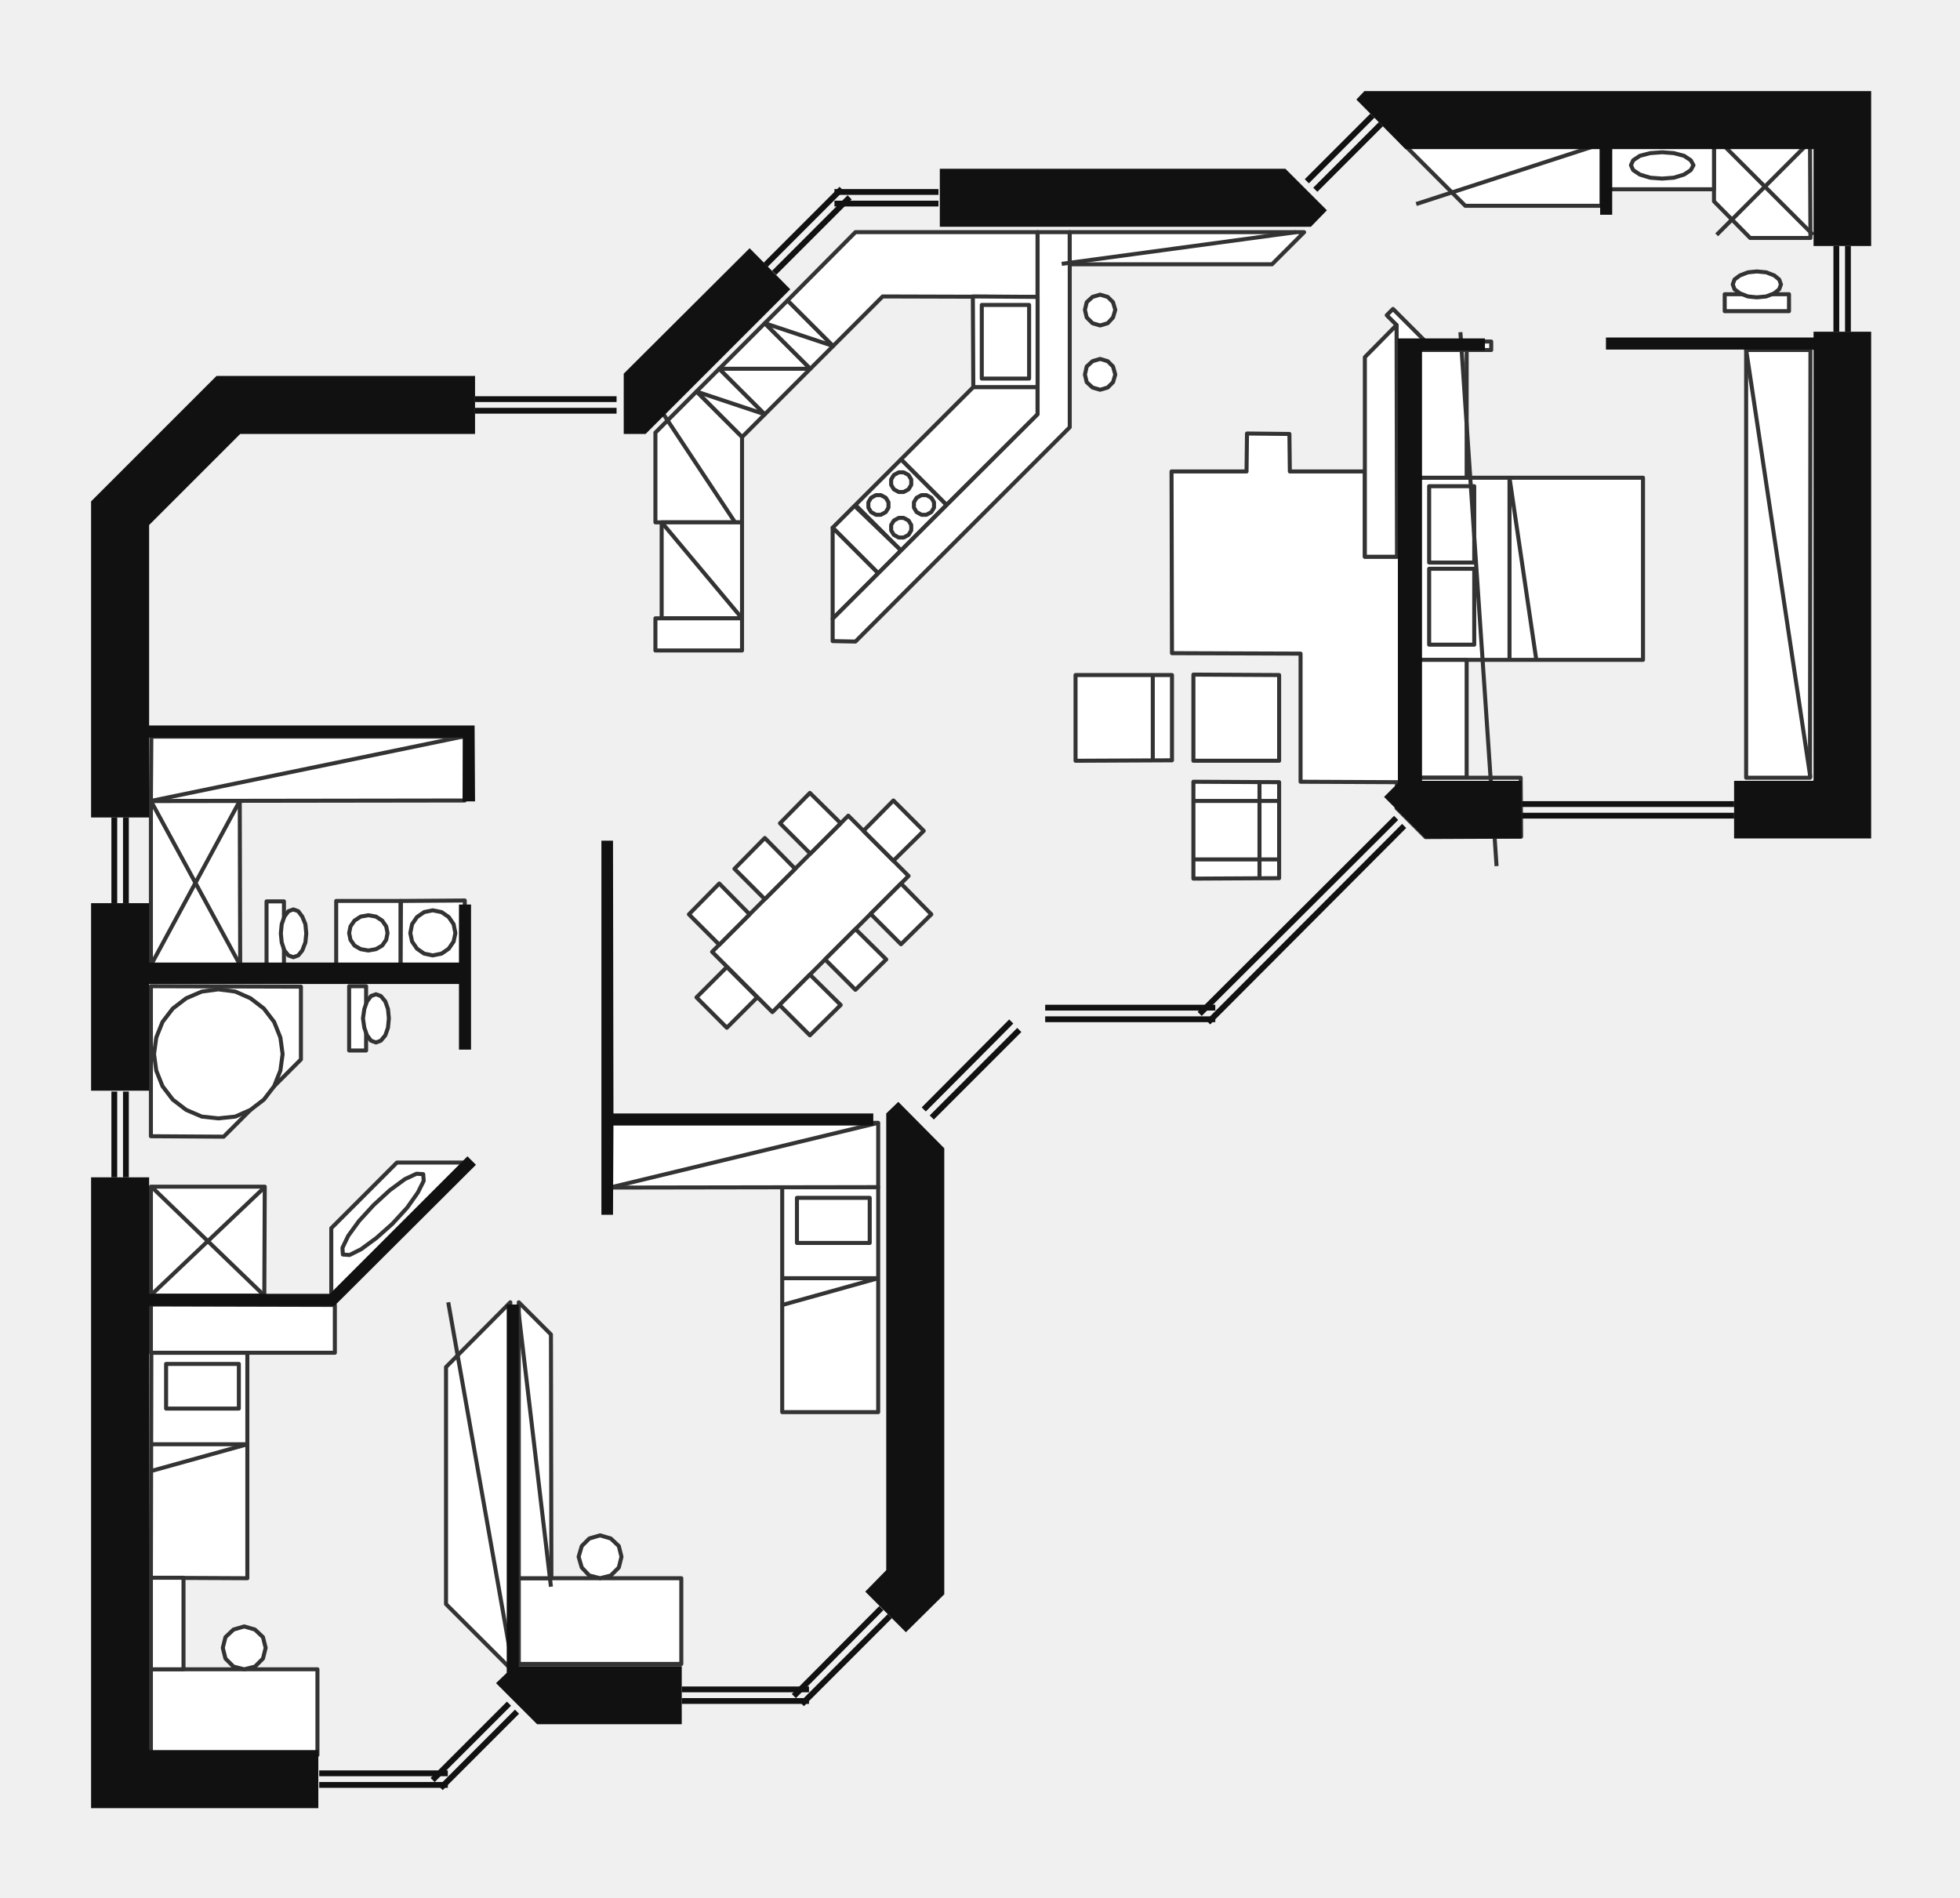
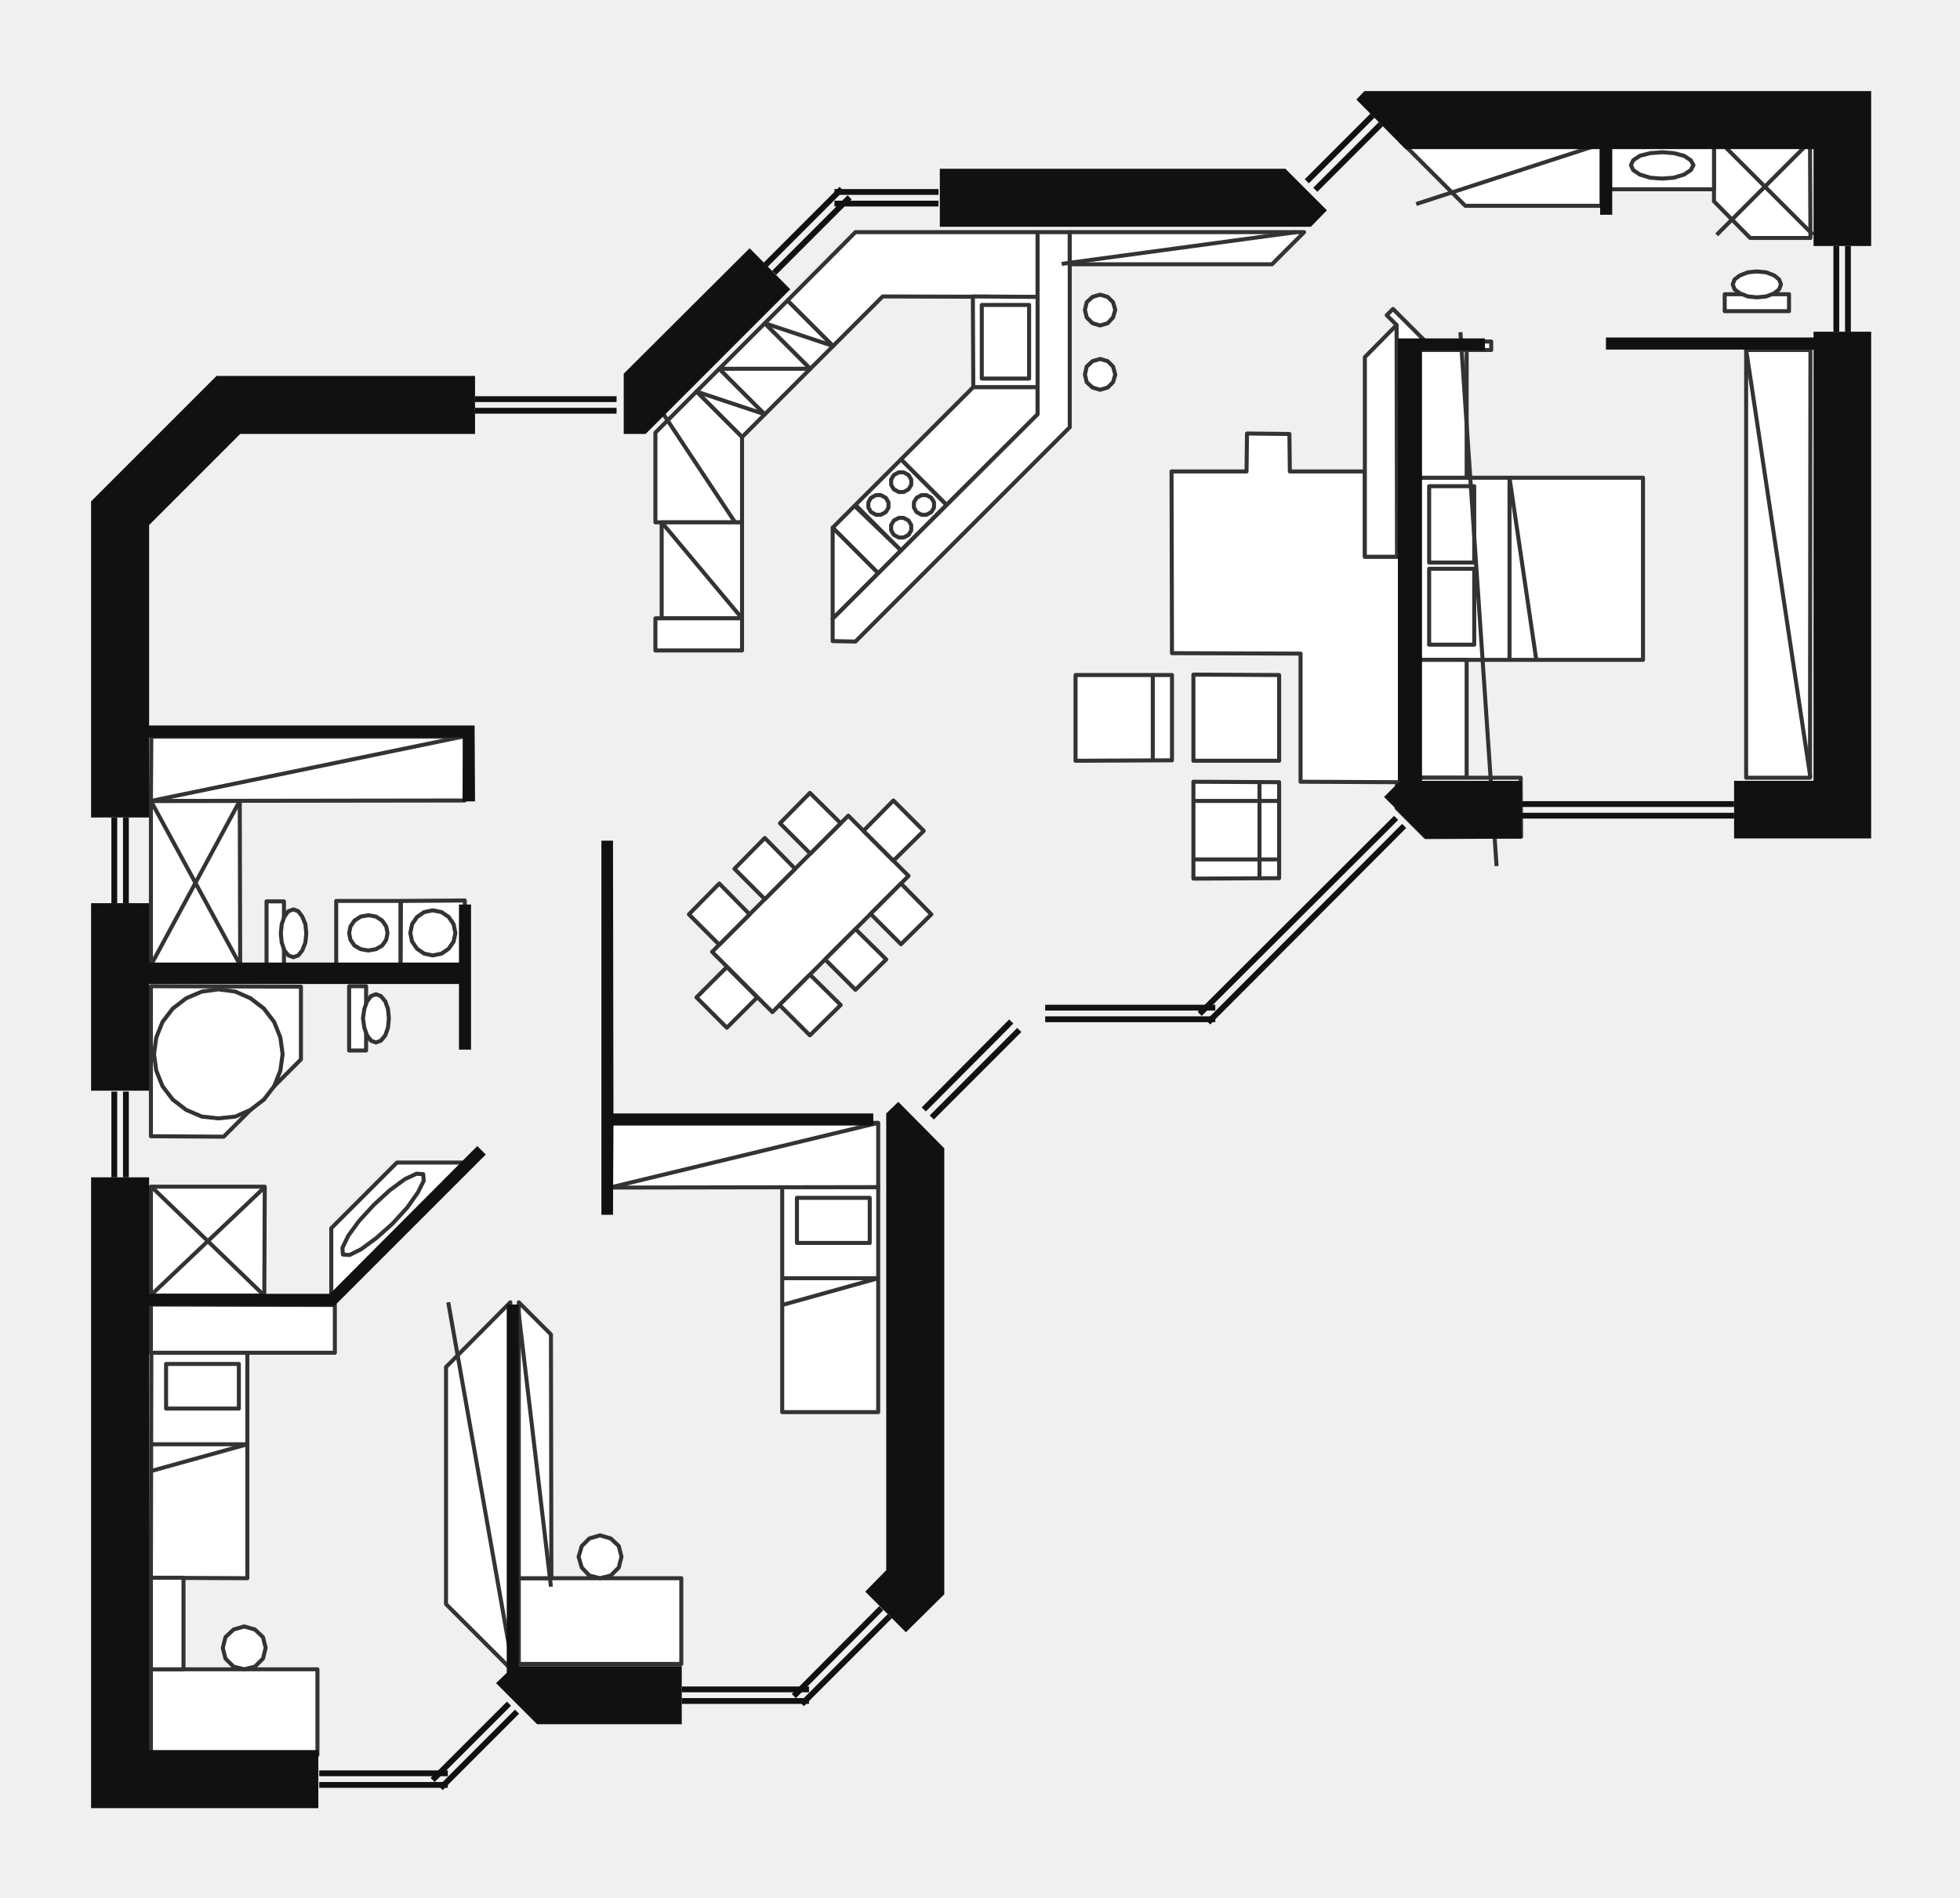
<svg xmlns="http://www.w3.org/2000/svg" viewBox="0 0 439 425" class="floorplan" role="img" aria-label="Půdorys domu 170g78-flexi se zařízením">
  <defs>
    <marker id="sip" viewBox="0 0 10 10" refX="8" refY="5" markerWidth="7" markerHeight="7" orient="auto">
      <path d="M0 0 L10 5 L0 10 Z" fill="#111111" />
    </marker>
    <pattern id="sraf" width="7" height="7" patternUnits="userSpaceOnUse" patternTransform="rotate(45)">
      <path d="M0 0 L0 7" stroke="#8C8C8C" stroke-width=".8" />
    </pattern>
  </defs>
  <style>.furn path{vector-effect:non-scaling-stroke}.doors .arc{stroke-dasharray:2 2;stroke-width:.5}.terasa{fill:url(#sraf);stroke:#8C8C8C;stroke-width:.6}</style>
  <g class="furn" fill="#fff" stroke="#333333" stroke-width=".9" stroke-linejoin="round">
    <path d="M171.3 92.8 L166.2 97.9 L156.0 87.7 L161.1 82.6 L171.3 92.8 Z" />
    <path d="M171.3 92.8 L156.0 87.7" />
    <path d="M181.5 82.6 L171.3 92.8 L161.1 82.6 L171.3 72.4 L181.5 82.6 Z" />
    <path d="M181.5 82.6 L161.1 82.6" />
    <path d="M186.6 77.5 L181.5 82.6 L171.3 72.4 L176.4 67.3 L186.6 77.5 Z" />
    <path d="M186.6 77.5 L171.3 72.4" />
    <path d="M197.7 66.4 L186.6 77.5 L176.4 67.3 L191.6 52.0 L232.4 52.0 L232.4 66.5 L197.7 66.4 Z" />
    <path d="M201.8 102.9 L218.0 86.7 L232.4 86.7 L232.4 92.8 L212.0 113.1 L201.8 102.9 Z" />
    <path d="M191.6 113.1 L201.8 102.9 L212.0 113.1 L201.8 123.3 L191.6 113.1 Z" />
    <path d="M205.3 111.5 L204.7 112.5 L204.7 113.7 L205.3 114.7 L206.4 115.3 L207.5 115.3 L208.6 114.7 L209.2 113.7 L209.2 112.5 L208.6 111.5 L207.5 110.9 L206.4 110.9 Z" />
    <path d="M200.2 116.6 L199.6 117.6 L199.6 118.8 L200.2 119.8 L201.3 120.4 L202.4 120.4 L203.5 119.8 L204.1 118.8 L204.1 117.6 L203.5 116.6 L202.4 116.0 L201.3 116.0 Z" />
    <path d="M200.2 106.4 L199.6 107.4 L199.6 108.6 L200.2 109.6 L201.3 110.2 L202.4 110.2 L203.5 109.6 L204.1 108.6 L204.1 107.4 L203.5 106.4 L202.4 105.8 L201.3 105.8 Z" />
    <path d="M195.1 111.5 L194.5 112.5 L194.5 113.7 L195.1 114.7 L196.2 115.3 L197.3 115.3 L198.4 114.7 L199.0 113.7 L199.0 112.5 L198.4 111.5 L197.3 110.9 L196.2 110.9 Z" />
    <path d="M191.4 113.3 L201.8 123.3 L196.7 128.4 L186.5 118.2 L191.4 113.3 Z" />
    <path d="M166.2 97.9 L166.2 117.0 L146.8 117.0 L146.8 96.9 L156.0 87.7 L166.2 97.9 Z" />
    <path d="M166.1 119.2 L146.7 89.9" />
    <path d="M166.2 117.0 L166.2 138.5 L148.2 138.5 L148.2 117.0 L166.2 117.0 Z" />
    <path d="M166.2 138.5 L148.2 117.0" />
    <path d="M166.2 138.5 L166.2 145.7 L146.8 145.7 L146.8 138.5 L166.2 138.5 Z" />
    <path d="M186.5 138.6 L186.5 118.2 L196.7 128.4 L186.5 138.6 Z" />
    <path d="M186.5 143.6 L186.5 138.6 L232.4 92.8 L232.4 52.0 L239.6 52.0 L239.6 95.7 L191.6 143.7 L186.5 143.6 Z" />
    <path d="M232.4 66.5 L232.4 86.7 L218.0 86.7 L217.9 66.4 L232.4 66.5 Z" />
    <path d="M230.5 84.8 L230.5 68.3 L219.9 68.3 L219.9 84.8 Z" />
    <path d="M383.9 45.1 L383.9 31.6 L405.4 31.6 L405.5 53.3 L392.0 53.3 L383.9 45.1 Z" />
    <path d="M406.1 52.6 L384.5 31.0" />
    <path d="M384.5 52.6 L406.1 31.0" />
    <path d="M33.8 179.4 L53.7 179.4 L53.8 216.2 L33.8 216.2 L33.8 179.4 Z" />
    <path d="M53.8 216.2 L33.8 179.4" />
    <path d="M33.8 216.2 L53.7 179.4" />
    <path d="M59.2 290.2 L34.3 290.2 L33.8 289.8 L33.8 265.8 L59.3 265.8 L59.2 290.2 Z" />
    <path d="M59.4 265.8 L33.7 290.2" />
    <path d="M59.3 290.3 L33.8 265.7" />
    <path d="M50.1 254.6 L33.8 254.5 L33.8 220.9 L67.4 221.0 L67.4 237.3 L50.1 254.6 Z" />
    <path d="M48.9 221.6 L45.2 222.1 L41.7 223.6 L38.7 225.9 L36.4 228.9 L35.0 232.4 L34.5 236.1 L35.0 239.8 L36.4 243.3 L38.7 246.3 L41.7 248.6 L45.2 250.1 L48.9 250.5 L52.7 250.1 L56.1 248.6 L59.1 246.3 L61.4 243.3 L62.8 239.8 L63.3 236.1 L62.8 232.4 L61.4 228.9 L59.1 225.9 L56.1 223.6 L52.7 222.1 Z" />
    <path d="M74.2 275.1 L88.9 260.4 L104.1 260.4 L74.2 290.3 L74.2 275.1 Z" />
    <path d="M94.8 263.0 L93.3 262.9 L90.7 264.1 L87.3 266.6 L83.7 269.9 L80.4 273.5 L78.0 276.8 L76.7 279.5 L76.8 281.0 L78.3 281.1 L80.9 279.8 L84.3 277.3 L87.9 274.1 L91.2 270.5 L93.6 267.1 L94.9 264.5 Z" />
    <path d="M360.6 42.4 L360.6 31.6 L383.9 31.6 L383.9 42.4 L360.6 42.4 Z" />
    <path d="M365.3 37.0 L365.8 38.1 L367.3 39.1 L369.6 39.8 L372.3 40.0 L374.9 39.8 L377.2 39.1 L378.7 38.1 L379.3 37.0 L378.7 35.9 L377.2 34.9 L374.9 34.3 L372.3 34.1 L369.6 34.3 L367.3 34.9 L365.8 35.9 Z" />
    <path d="M89.8 201.8 L104.1 201.7 L104.1 216.1 L89.7 216.1 L89.8 201.8 Z" />
    <path d="M91.9 209.0 L92.3 210.9 L93.4 212.5 L95.0 213.6 L96.9 214.0 L98.9 213.6 L100.5 212.5 L101.6 210.9 L102.0 209.0 L101.6 207.0 L100.5 205.4 L98.9 204.3 L96.9 203.9 L95.0 204.3 L93.4 205.4 L92.3 207.0 Z" />
    <path d="M75.3 201.8 L89.7 201.8 L89.7 216.1 L75.3 216.1 L75.3 201.8 Z" />
    <path d="M78.2 209.0 L78.5 210.5 L79.4 211.8 L80.8 212.6 L82.5 212.9 L84.2 212.6 L85.6 211.8 L86.5 210.5 L86.8 209.0 L86.5 207.5 L85.6 206.2 L84.2 205.3 L82.5 205.0 L80.8 205.3 L79.4 206.2 L78.5 207.5 Z" />
    <path d="M400.7 65.9 L386.3 65.9 L386.3 69.7 L400.7 69.7 Z" />
    <path d="M388.1 63.7 L388.5 64.8 L389.7 65.7 L391.5 66.4 L393.5 66.6 L395.6 66.4 L397.4 65.7 L398.5 64.8 L398.9 63.7 L398.5 62.6 L397.4 61.7 L395.6 61.0 L393.5 60.8 L391.5 61.0 L389.7 61.7 L388.5 62.6 Z" />
    <path d="M82.0 235.3 L82.0 220.9 L78.2 220.9 L78.2 235.3 Z" />
    <path d="M84.2 222.7 L83.1 223.1 L82.2 224.3 L81.6 226.0 L81.3 228.1 L81.6 230.2 L82.2 231.9 L83.1 233.1 L84.2 233.5 L85.3 233.1 L86.3 231.9 L86.9 230.2 L87.1 228.1 L86.9 226.0 L86.3 224.3 L85.3 223.1 Z" />
    <path d="M63.6 216.2 L63.6 201.9 L59.7 201.9 L59.7 216.2 Z" />
    <path d="M65.7 203.7 L64.6 204.1 L63.7 205.3 L63.1 207.0 L62.9 209.1 L63.1 211.1 L63.7 212.9 L64.6 214.0 L65.7 214.4 L66.8 214.0 L67.7 212.9 L68.4 211.1 L68.6 209.1 L68.4 207.0 L67.7 205.3 L66.8 204.1 Z" />
    <path d="M368.0 147.8 L317.7 147.8 L317.7 107.0 L368.0 107.0 L368.0 147.8 Z" />
    <path d="M330.2 108.9 L320.1 108.9 L320.1 126.0 L330.2 126.0 Z" />
    <path d="M330.2 127.4 L320.1 127.4 L320.1 144.4 L330.2 144.4 Z" />
    <path d="M338.1 107.0 L338.1 147.8" />
    <path d="M338.1 107.0 L344.1 147.8" />
    <path d="M33.9 303.0 L55.4 303.0 L55.4 353.5 L33.8 353.4 L33.9 303.0 Z" />
    <path d="M53.5 315.5 L53.5 305.5 L37.2 305.5 L37.2 315.5 Z" />
    <path d="M55.4 323.5 L33.8 323.5" />
    <path d="M55.4 323.5 L33.8 329.5" />
    <path d="M175.2 265.9 L196.7 265.9 L196.7 316.3 L175.2 316.3 L175.2 265.9 Z" />
    <path d="M194.8 278.4 L194.8 268.3 L178.5 268.3 L178.5 278.4 Z" />
    <path d="M196.7 286.3 L175.2 286.3" />
    <path d="M196.7 286.3 L175.2 292.3" />
    <path d="M317.7 147.8 L328.5 147.8 L328.5 174.2 L317.7 174.2 L317.7 147.8 Z" />
    <path d="M328.5 107.0 L317.7 107.0 L317.7 78.4 L328.5 78.4 L328.5 107.0 Z" />
    <path d="M312.9 175.2 L291.3 175.1 L291.3 146.4 L262.5 146.3 L262.4 105.6 L279.2 105.6 L279.3 97.1 L288.8 97.2 L288.9 105.6 L305.7 105.6 L305.7 124.7 L312.9 124.7 L312.8 72.8 L310.6 70.6 L312.0 69.2 L319.3 76.5 L334.0 76.5 L334.0 78.4 L317.7 78.4 L317.7 174.2 L340.6 174.2 L340.7 187.4 L319.3 187.5 L312.8 181.0 L312.9 175.2 Z" />
    <path d="M335.2 194.0 L327.1 74.4" />
    <path d="M262.5 151.2 L262.5 170.3 L240.9 170.4 L240.9 151.2 L262.5 151.2 Z" />
    <path d="M258.2 151.2 L258.2 170.4" />
    <path d="M267.3 196.8 L267.3 175.1 L286.5 175.2 L286.5 196.7 L267.3 196.8 Z" />
    <path d="M282.1 196.8 L282.1 175.1" />
    <path d="M286.4 192.5 L267.3 192.5" />
    <path d="M286.4 179.4 L267.3 179.4" />
    <path d="M267.3 151.1 L286.5 151.2 L286.5 170.4 L267.3 170.4 L267.3 151.1 Z" />
    <path d="M173.0 226.7 L159.5 213.2 L190.0 182.7 L203.5 196.2 L173.0 226.7 Z" />
    <path d="M181.4 231.9 L174.6 225.1 L181.4 218.3 L188.3 225.1 L181.4 231.9 Z" />
    <path d="M201.8 211.5 L195.0 204.7 L201.8 197.9 L208.6 204.8 L201.8 211.5 Z" />
    <path d="M191.6 221.7 L184.8 214.9 L191.6 208.1 L198.5 214.9 L191.6 221.7 Z" />
    <path d="M200.1 192.8 L193.4 186.1 L200.1 179.3 L206.9 186.1 L200.1 192.8 Z" />
    <path d="M162.8 230.2 L156.0 223.4 L162.8 216.6 L169.6 223.4 L162.8 230.2 Z" />
    <path d="M171.3 201.4 L164.5 194.6 L171.3 187.7 L178.1 194.6 L171.3 201.4 Z" />
    <path d="M181.5 191.2 L174.7 184.4 L181.4 177.6 L188.3 184.4 L181.5 191.2 Z" />
    <path d="M161.1 211.6 L154.3 204.8 L161.1 197.9 L167.9 204.8 L161.1 211.6 Z" />
    <path d="M116.2 353.5 L152.6 353.5 L152.6 372.7 L116.2 372.7 L116.2 353.5 Z" />
    <path d="M129.6 348.7 L130.3 351.1 L132.0 352.9 L134.4 353.5 L136.8 352.9 L138.6 351.1 L139.2 348.7 L138.6 346.3 L136.8 344.6 L134.4 343.9 L132.0 344.6 L130.3 346.3 Z" />
    <path d="M33.8 373.9 L71.1 373.9 L71.1 393.1 L33.8 393.1 L33.8 373.9 Z" />
    <path d="M49.9 369.1 L50.5 371.5 L52.3 373.3 L54.7 373.9 L57.1 373.3 L58.9 371.5 L59.5 369.1 L58.9 366.7 L57.1 365.0 L54.7 364.3 L52.3 365.0 L50.5 366.7 Z" />
    <path d="M243.0 69.4 L243.4 71.1 L244.7 72.4 L246.4 72.9 L248.1 72.4 L249.3 71.1 L249.8 69.4 L249.3 67.7 L248.1 66.5 L246.4 66.0 L244.7 66.5 L243.4 67.7 Z" />
    <path d="M243.0 83.9 L243.4 85.6 L244.7 86.8 L246.4 87.3 L248.1 86.8 L249.3 85.6 L249.8 83.9 L249.3 82.1 L248.1 80.9 L246.4 80.4 L244.7 80.9 L243.4 82.1 Z" />
    <path d="M391.1 174.2 L391.1 78.4 L405.5 78.4 L405.4 174.2 L391.1 174.2 Z" />
    <path d="M405.5 174.2 L391.1 78.3" />
    <path d="M104.1 179.3 L33.8 179.4 L33.9 165.0 L104.1 165.0 L104.1 179.3 Z" />
    <path d="M104.1 164.9 L33.8 179.4" />
    <path d="M99.9 359.3 L99.9 306.2 L114.3 291.7 L114.3 373.7 L99.9 359.3 Z" />
    <path d="M114.9 373.7 L100.4 291.7" />
    <path d="M196.7 265.9 L136.6 266.0 L136.6 251.5 L196.7 251.5 L196.7 265.9 Z" />
    <path d="M196.7 251.5 L136.6 266.0" />
    <path d="M328.2 46.1 L313.8 31.7 L358.7 31.6 L358.7 46.1 L328.2 46.1 Z" />
    <path d="M362.1 31.1 L317.2 45.7" />
    <path d="M75.0 303.0 L33.8 303.0 L33.8 292.2 L75.0 292.3 L75.0 303.0 Z" />
    <path d="M116.2 291.7 L123.4 298.9 L123.5 353.5 L116.2 353.5 L116.2 291.7 Z" />
    <path d="M123.4 355.4 L116.1 293.5" />
    <path d="M292.1 52.0 L284.9 59.2 L239.6 59.2 L239.6 52.0 L292.1 52.0 Z" />
    <path d="M290.3 52.0 L237.8 59.1" />
    <path d="M312.9 124.7 L305.7 124.7 L305.7 80.0 L312.8 72.8 L312.9 124.7 Z" />
    <path d="M33.8 353.4 L41.1 353.4 L41.1 373.9 L33.8 373.9 L33.8 353.4 Z" />
  </g>
  <g class="eyes" fill="#8C8C8C" />
  <g fill="#111111" fill-rule="evenodd">
    <path d="M359.7 75.6 L359.7 75.6 L359.7 75.6 L406.1 75.6 L406.1 75.6 L406.1 75.6 L406.1 75.6 L406.1 75.6 L406.1 75.6 L406.1 75.6 L406.1 75.6 L406.1 75.6 L406.1 75.6 L406.1 75.6 L406.2 75.6 L406.2 75.6 L406.2 75.6 L406.2 75.6 L406.2 75.6 L406.2 75.5 L406.2 74.3 L406.2 74.3 L406.2 74.3 L419.1 74.3 L419.1 74.3 L419.1 74.3 L419.1 187.8 L419.1 187.8 L419.1 187.8 L388.4 187.8 L388.4 187.8 L388.4 187.8 L388.4 174.9 L388.4 174.9 L388.4 174.9 L406.1 174.9 L406.1 174.9 L406.1 174.9 L406.1 174.9 L406.1 174.9 L406.1 174.9 L406.1 174.9 L406.1 174.8 L406.1 174.8 L406.1 174.8 L406.1 174.8 L406.2 174.8 L406.2 174.8 L406.2 174.8 L406.2 174.8 L406.2 174.8 L406.2 174.8 L406.2 78.4 L406.2 78.4 L406.2 78.4 L406.2 78.4 L406.2 78.4 L406.2 78.4 L406.1 78.4 L406.1 78.4 L406.1 78.4 L406.1 78.4 L406.1 78.4 L406.1 78.3 L406.1 78.3 L406.1 78.3 L406.1 78.3 L406.1 78.3 L406.1 78.3 L359.7 78.3 L359.7 78.3 L359.7 78.3 L359.7 75.6 Z" />
    <path d="M303.8 22.3 L303.8 22.3 L305.6 20.4 L305.6 20.4 L305.6 20.4 L419.1 20.4 L419.1 20.4 L419.1 20.4 L419.1 55.1 L419.1 55.1 L419.1 55.1 L406.2 55.1 L406.2 55.1 L406.2 55.1 L406.2 33.5 L406.2 33.4 L406.2 33.4 L406.2 33.4 L406.2 33.4 L406.2 33.4 L406.1 33.4 L406.1 33.4 L406.1 33.4 L406.1 33.4 L406.1 33.4 L406.1 33.4 L406.1 33.4 L406.1 33.4 L406.1 33.4 L406.1 33.4 L406.1 33.4 L361.2 33.4 L361.2 33.4 L361.1 33.4 L361.1 33.4 L361.1 33.4 L361.1 33.4 L361.1 33.4 L361.1 33.4 L361.1 33.4 L361.1 33.4 L361.1 33.4 L361.1 33.4 L361.1 33.4 L361.1 33.4 L361.1 33.4 L361.1 33.4 L361.1 33.5 L361.1 48.1 L361.1 48.1 L361.1 48.1 L358.4 48.1 L358.4 48.1 L358.4 48.1 L358.4 33.5 L358.4 33.4 L358.4 33.4 L358.4 33.4 L358.4 33.4 L358.4 33.4 L358.4 33.4 L358.4 33.4 L358.4 33.4 L358.3 33.4 L358.3 33.4 L358.3 33.4 L358.3 33.4 L358.3 33.4 L358.3 33.4 L358.3 33.4 L358.3 33.4 L314.9 33.4 L314.9 33.4 L314.8 33.4 L303.8 22.3 L303.8 22.3 Z" />
-     <path d="M310.0 178.5 L310.0 178.5 L313.1 175.4 L313.1 175.4 L313.1 175.4 L313.1 175.4 L313.1 175.4 L313.1 175.4 L313.1 175.4 L313.1 175.4 L313.1 175.4 L313.1 75.8 L313.1 75.8 L313.1 75.8 L332.6 75.8 L332.6 75.8 L332.6 75.8 L332.6 78.5 L332.6 78.5 L332.6 78.5 L318.6 78.5 L318.6 78.5 L318.5 78.5 L318.5 78.5 L318.5 78.5 L318.5 78.5 L318.5 78.5 L318.5 78.5 L318.5 78.5 L318.5 78.5 L318.5 78.5 L318.5 78.5 L318.5 78.5 L318.5 78.6 L318.5 78.6 L318.5 78.6 L318.5 78.6 L318.5 174.8 L318.5 174.8 L318.5 174.8 L318.5 174.8 L318.5 174.8 L318.5 174.8 L318.5 174.8 L318.5 174.8 L318.5 174.8 L318.5 174.8 L318.5 174.9 L318.5 174.9 L318.5 174.9 L318.5 174.9 L318.5 174.9 L318.5 174.9 L318.6 174.9 L340.8 174.9 L340.8 174.9 L340.8 174.9 L340.8 187.8 L340.8 187.8 L340.8 187.8 L319.3 187.8 L319.3 187.8 L319.3 187.8 L310.0 178.5 L310.0 178.5 Z" />
+     <path d="M310.0 178.5 L310.0 178.5 L313.4 175.1 L313.4 175.1 L313.4 175.1 L313.4 175.1 L313.4 175.1 L313.4 175.1 L313.4 175.1 L313.4 175.1 L313.4 175.1 L313.4 175.1 L313.4 175.0 L313.4 175.0 L313.4 175.0 L313.4 175.0 L313.4 175.0 L313.4 175.0 L313.4 175.0 L313.4 175.0 L313.4 175.0 L313.3 175.0 L313.3 175.0 L313.3 175.0 L313.3 175.0 L313.3 175.0 L313.3 175.0 L313.1 175.0 L313.1 175.0 L313.1 175.0 L313.1 165.4 L313.1 75.8 L313.1 75.8 L313.1 75.8 L332.6 75.8 L332.6 75.8 L332.6 75.8 L332.6 78.5 L332.6 78.5 L332.6 78.5 L318.6 78.5 L318.6 78.5 L318.5 78.5 L318.5 78.5 L318.5 78.5 L318.5 78.5 L318.5 78.5 L318.5 78.5 L318.5 78.5 L318.5 78.5 L318.5 78.5 L318.5 78.5 L318.5 78.5 L318.5 78.6 L318.5 78.6 L318.5 78.6 L318.5 78.6 L318.5 165.4 L318.5 174.8 L318.5 174.8 L318.5 174.8 L318.5 174.8 L318.5 174.8 L318.5 174.8 L318.5 174.8 L318.5 174.8 L318.5 174.8 L318.5 174.8 L318.5 174.9 L318.5 174.9 L318.5 174.9 L318.5 174.9 L318.5 174.9 L318.5 174.9 L318.6 174.9 L340.8 174.9 L340.8 174.9 L340.8 174.9 L340.8 187.8 L340.8 187.8 L340.8 187.8 L319.3 187.8 L319.3 187.8 L319.3 187.8 L310.0 178.5 L310.0 178.5 Z" />
    <path d="M210.5 50.8 L210.5 50.8 L210.5 37.8 L210.5 37.8 L210.5 37.8 L287.9 37.8 L287.9 37.8 L287.9 37.8 L297.2 47.1 L297.2 47.1 L297.2 47.1 L293.6 50.8 L293.6 50.8 L293.6 50.8 L210.5 50.8 L210.5 50.8 Z" />
    <path d="M193.8 356.5 L193.8 356.5 L198.5 351.7 L198.5 351.7 L198.5 351.7 L198.5 351.7 L198.5 351.7 L198.5 351.7 L198.5 351.7 L198.5 351.7 L198.5 351.7 L198.5 249.4 L198.5 249.4 L198.5 249.4 L201.2 246.8 L201.2 246.8 L201.2 246.8 L211.5 257.2 L211.5 257.2 L211.5 257.2 L211.5 357.1 L211.5 357.1 L211.5 357.1 L202.9 365.6 L202.9 365.6 L202.9 365.6 L193.8 356.5 L193.8 356.5 Z" />
    <path d="M134.7 272.1 L134.7 272.1 L134.7 188.3 L134.7 188.3 L134.7 188.3 L137.3 188.3 L137.3 188.3 L137.3 188.3 L137.4 249.3 L137.4 249.3 L137.4 249.3 L137.4 249.3 L137.4 249.4 L137.4 249.4 L137.4 249.4 L137.4 249.4 L137.4 249.4 L137.4 249.4 L137.4 249.4 L137.4 249.4 L137.4 249.4 L137.4 249.4 L137.4 249.4 L137.4 249.4 L137.5 249.4 L195.6 249.4 L195.6 249.4 L195.6 249.4 L195.6 252.1 L195.6 252.1 L195.6 252.1 L137.5 252.1 L137.4 252.1 L137.4 252.1 L137.4 252.1 L137.4 252.1 L137.4 252.1 L137.4 252.1 L137.4 252.1 L137.4 252.1 L137.4 252.1 L137.4 252.1 L137.4 252.1 L137.4 252.2 L137.4 252.2 L137.4 252.2 L137.4 252.2 L137.4 252.2 L137.3 272.1 L137.3 272.1 L137.3 272.1 L134.7 272.1 L134.7 272.1 Z" />
    <path d="M139.7 97.2 L139.7 97.2 L139.7 83.8 L139.7 83.8 L139.7 83.7 L167.9 55.6 L167.9 55.6 L167.9 55.6 L177.0 64.8 L177.0 64.8 L177.0 64.8 L144.6 97.2 L144.6 97.2 L144.6 97.2 L139.7 97.2 L139.7 97.2 Z" />
    <path d="M111.1 377.0 L111.1 377.0 L113.5 374.7 L113.5 374.6 L113.5 374.6 L113.5 374.6 L113.5 374.6 L113.5 374.6 L113.5 374.6 L113.5 374.6 L113.5 374.6 L113.5 292.2 L113.5 292.2 L113.5 292.2 L116.2 292.2 L116.2 292.2 L116.2 292.2 L116.2 373.1 L116.2 373.1 L116.2 373.1 L116.2 373.2 L116.2 373.2 L116.2 373.2 L116.2 373.2 L116.2 373.2 L116.2 373.2 L116.2 373.2 L116.2 373.2 L116.2 373.2 L116.2 373.2 L116.3 373.2 L116.3 373.2 L116.3 373.2 L116.3 373.2 L152.7 373.2 L152.7 373.2 L152.7 373.2 L152.7 386.2 L152.7 386.2 L152.7 386.2 L120.3 386.2 L120.3 386.2 L120.3 386.2 L111.1 377.0 L111.1 377.0 Z" />
-     <path d="M20.4 263.7 L20.4 263.7 L20.4 263.7 L33.4 263.7 L33.4 263.7 L33.4 263.7 L33.4 289.7 L33.4 289.7 L33.4 289.7 L33.4 289.7 L33.4 289.7 L33.4 289.8 L33.4 289.8 L33.4 289.8 L33.4 289.8 L33.4 289.8 L33.4 289.8 L33.4 289.8 L33.4 289.8 L33.4 289.8 L33.4 289.8 L33.4 289.8 L33.5 289.8 L73.8 289.8 L73.8 289.8 L73.8 289.8 L73.8 289.8 L73.8 289.8 L73.8 289.8 L73.8 289.8 L73.8 289.8 L73.9 289.8 L104.7 259.0 L104.7 259.0 L104.7 259.0 L106.6 260.9 L106.6 260.9 L106.6 260.9 L74.9 292.5 L74.9 292.5 L74.9 292.5 L33.5 292.5 L33.4 292.5 L33.4 292.5 L33.4 292.5 L33.4 292.5 L33.4 292.5 L33.4 292.5 L33.4 292.5 L33.4 292.5 L33.4 292.5 L33.4 292.5 L33.4 292.5 L33.4 292.5 L33.4 292.6 L33.4 292.6 L33.4 292.6 L33.4 292.6 L33.4 391.9 L33.4 392.0 L33.4 392.0 L33.4 392.0 L33.4 392.0 L33.4 392.0 L33.4 392.0 L33.4 392.0 L33.4 392.0 L33.4 392.0 L33.4 392.0 L33.4 392.0 L33.4 392.0 L33.4 392.0 L33.4 392.0 L33.4 392.0 L33.5 392.0 L71.3 392.0 L71.3 392.0 L71.3 392.0 L71.3 405.0 L71.3 405.0 L71.3 405.0 L20.4 405.0 L20.4 405.0 L20.4 405.0 L20.4 263.7 Z" />
+     <path d="M20.4 263.7 L20.4 263.7 L20.4 263.7 L33.4 263.7 L33.4 263.7 L33.4 263.7 L33.4 289.7 L33.4 289.7 L33.4 289.7 L33.4 289.7 L33.4 289.7 L33.4 289.8 L33.4 289.8 L33.4 289.8 L33.4 289.8 L33.4 289.8 L33.4 289.8 L33.4 289.8 L33.4 289.8 L33.4 289.8 L33.4 289.8 L33.4 289.8 L33.5 289.8 L73.8 289.8 L73.8 289.8 L73.8 289.8 L73.8 289.8 L73.8 289.8 L73.8 289.8 L73.8 289.8 L73.8 289.8 L73.9 289.8 L106.9 256.7 L106.9 256.7 L106.9 256.7 L108.8 258.6 L108.8 258.6 L108.8 258.6 L74.9 292.5 L74.9 292.5 L74.9 292.5 L33.5 292.5 L33.4 292.5 L33.4 292.5 L33.4 292.5 L33.4 292.5 L33.4 292.5 L33.4 292.5 L33.4 292.5 L33.4 292.5 L33.4 292.5 L33.4 292.5 L33.4 292.5 L33.4 292.5 L33.4 292.6 L33.4 292.6 L33.4 292.6 L33.4 292.6 L33.4 391.9 L33.4 392.0 L33.4 392.0 L33.4 392.0 L33.4 392.0 L33.4 392.0 L33.4 392.0 L33.4 392.0 L33.4 392.0 L33.4 392.0 L33.4 392.0 L33.4 392.0 L33.4 392.0 L33.4 392.0 L33.4 392.0 L33.4 392.0 L33.5 392.0 L71.3 392.0 L71.3 392.0 L71.3 392.0 L71.3 405.0 L71.3 405.0 L71.3 405.0 L20.4 405.0 L20.4 405.0 L20.4 405.0 L20.4 263.7 Z" />
    <path d="M20.4 183.1 L20.4 183.1 L20.4 112.3 L20.4 112.3 L20.4 112.3 L48.5 84.2 L48.5 84.2 L48.5 84.2 L106.4 84.2 L106.4 84.2 L106.4 84.2 L106.4 97.2 L106.4 97.2 L106.4 97.2 L53.9 97.2 L53.9 97.2 L53.9 97.2 L53.8 97.2 L53.8 97.2 L53.8 97.2 L53.8 97.2 L53.8 97.2 L53.8 97.2 L33.4 117.6 L33.4 117.6 L33.4 117.6 L33.4 117.7 L33.4 117.7 L33.4 117.7 L33.4 117.7 L33.4 117.7 L33.4 117.7 L33.4 162.4 L33.4 162.4 L33.4 162.5 L33.4 162.5 L33.4 162.5 L33.4 162.5 L33.4 162.5 L33.4 162.5 L33.4 162.5 L33.4 162.5 L33.4 162.5 L33.4 162.5 L33.4 162.5 L33.4 162.5 L33.4 162.5 L33.4 162.5 L33.5 162.5 L106.3 162.5 L106.3 162.5 L106.3 162.5 L106.4 179.5 L106.4 179.5 L106.4 179.5 L103.6 179.5 L103.6 179.5 L103.6 179.5 L103.7 165.3 L103.7 165.3 L103.7 165.3 L103.7 165.3 L103.7 165.3 L103.6 165.3 L103.6 165.3 L103.6 165.2 L103.6 165.2 L103.6 165.2 L103.6 165.2 L103.6 165.2 L103.6 165.2 L103.6 165.2 L103.6 165.2 L103.6 165.2 L103.6 165.2 L33.5 165.2 L33.4 165.2 L33.4 165.2 L33.4 165.2 L33.4 165.2 L33.4 165.2 L33.4 165.2 L33.4 165.2 L33.4 165.2 L33.4 165.2 L33.4 165.3 L33.4 165.3 L33.4 165.3 L33.4 165.3 L33.4 165.3 L33.4 165.3 L33.4 165.3 L33.4 183.1 L33.4 183.1 L33.4 183.1 L20.4 183.1 L20.4 183.1 Z" />
    <path d="M20.4 244.3 L20.4 244.3 L20.4 202.3 L20.4 202.3 L20.4 202.3 L33.4 202.3 L33.4 202.3 L33.4 202.3 L33.4 215.5 L33.4 215.5 L33.4 215.5 L33.4 215.5 L33.4 215.6 L33.4 215.6 L33.4 215.6 L33.4 215.6 L33.4 215.6 L33.4 215.6 L33.4 215.6 L33.4 215.6 L33.4 215.6 L33.4 215.6 L33.4 215.6 L33.4 215.6 L33.5 215.6 L102.7 215.6 L102.7 215.6 L102.7 215.6 L102.7 215.6 L102.7 215.6 L102.8 215.6 L102.8 215.6 L102.8 215.6 L102.8 215.6 L102.8 215.6 L102.8 215.6 L102.8 215.6 L102.8 215.6 L102.8 215.5 L102.8 215.5 L102.8 215.5 L102.8 215.5 L102.8 202.6 L102.8 202.6 L102.8 202.6 L105.5 202.6 L105.5 202.6 L105.5 202.6 L105.5 235.1 L105.5 235.1 L105.5 235.1 L102.8 235.1 L102.8 235.1 L102.8 235.1 L102.8 220.5 L102.8 220.5 L102.8 220.5 L102.8 220.5 L102.8 220.5 L102.8 220.4 L102.8 220.4 L102.8 220.4 L102.8 220.4 L102.8 220.4 L102.8 220.4 L102.8 220.4 L102.7 220.4 L102.7 220.4 L102.7 220.4 L102.7 220.4 L102.7 220.4 L33.5 220.4 L33.4 220.4 L33.4 220.4 L33.4 220.4 L33.4 220.4 L33.4 220.4 L33.4 220.4 L33.4 220.4 L33.4 220.4 L33.4 220.4 L33.4 220.5 L33.4 220.5 L33.4 220.5 L33.4 220.5 L33.4 220.5 L33.4 220.5 L33.4 220.5 L33.4 244.3 L33.4 244.3 L33.4 244.3 L20.4 244.3 L20.4 244.3 Z" />
  </g>
  <g stroke="#111111" stroke-width="1.3" fill="none">
    <path d="M71.5 399.8 L100.3 399.8" />
    <path d="M71.5 397.2 L100.3 397.2" />
    <path d="M98.7 400.5 L115.8 383.4" />
    <path d="M96.9 398.7 L114.0 381.6" />
    <path d="M152.7 381.0 L181.2 381.0" />
    <path d="M152.7 378.4 L181.2 378.4" />
    <path d="M179.6 381.7 L199.3 362.0" />
    <path d="M177.8 379.9 L197.4 360.2" />
    <path d="M208.7 250.3 L228.3 230.7" />
    <path d="M206.9 248.5 L226.5 228.8" />
    <path d="M234.1 228.3 L272.2 228.3" />
    <path d="M234.1 225.7 L272.2 225.7" />
    <path d="M270.6 229.0 L314.5 185.0" />
    <path d="M268.7 227.1 L312.7 183.2" />
    <path d="M340.9 182.7 L388.4 182.7" />
    <path d="M340.9 180.1 L388.4 180.1" />
    <path d="M413.9 74.3 L413.9 55.1" />
    <path d="M411.3 74.3 L411.3 55.1" />
    <path d="M307.4 25.9 L292.7 40.6" />
    <path d="M309.3 27.8 L294.6 42.5" />
    <path d="M210.2 43.0 L186.9 43.0" />
    <path d="M210.2 45.6 L186.9 45.6" />
    <path d="M188.5 42.3 L171.5 59.3" />
    <path d="M190.3 44.2 L173.4 61.1" />
    <path d="M138.1 89.4 L106.4 89.4" />
    <path d="M138.1 92.0 L106.4 92.0" />
    <path d="M25.6 183.1 L25.6 202.3" />
    <path d="M28.2 183.1 L28.2 202.3" />
    <path d="M25.6 244.5 L25.6 263.7" />
    <path d="M28.2 244.5 L28.2 263.7" />
  </g>
  <g class="doors" fill="none" stroke="#333333" stroke-width=".8" />
  <g fill="#111111" text-anchor="middle" />
  <g fill="#111111" />
</svg>
